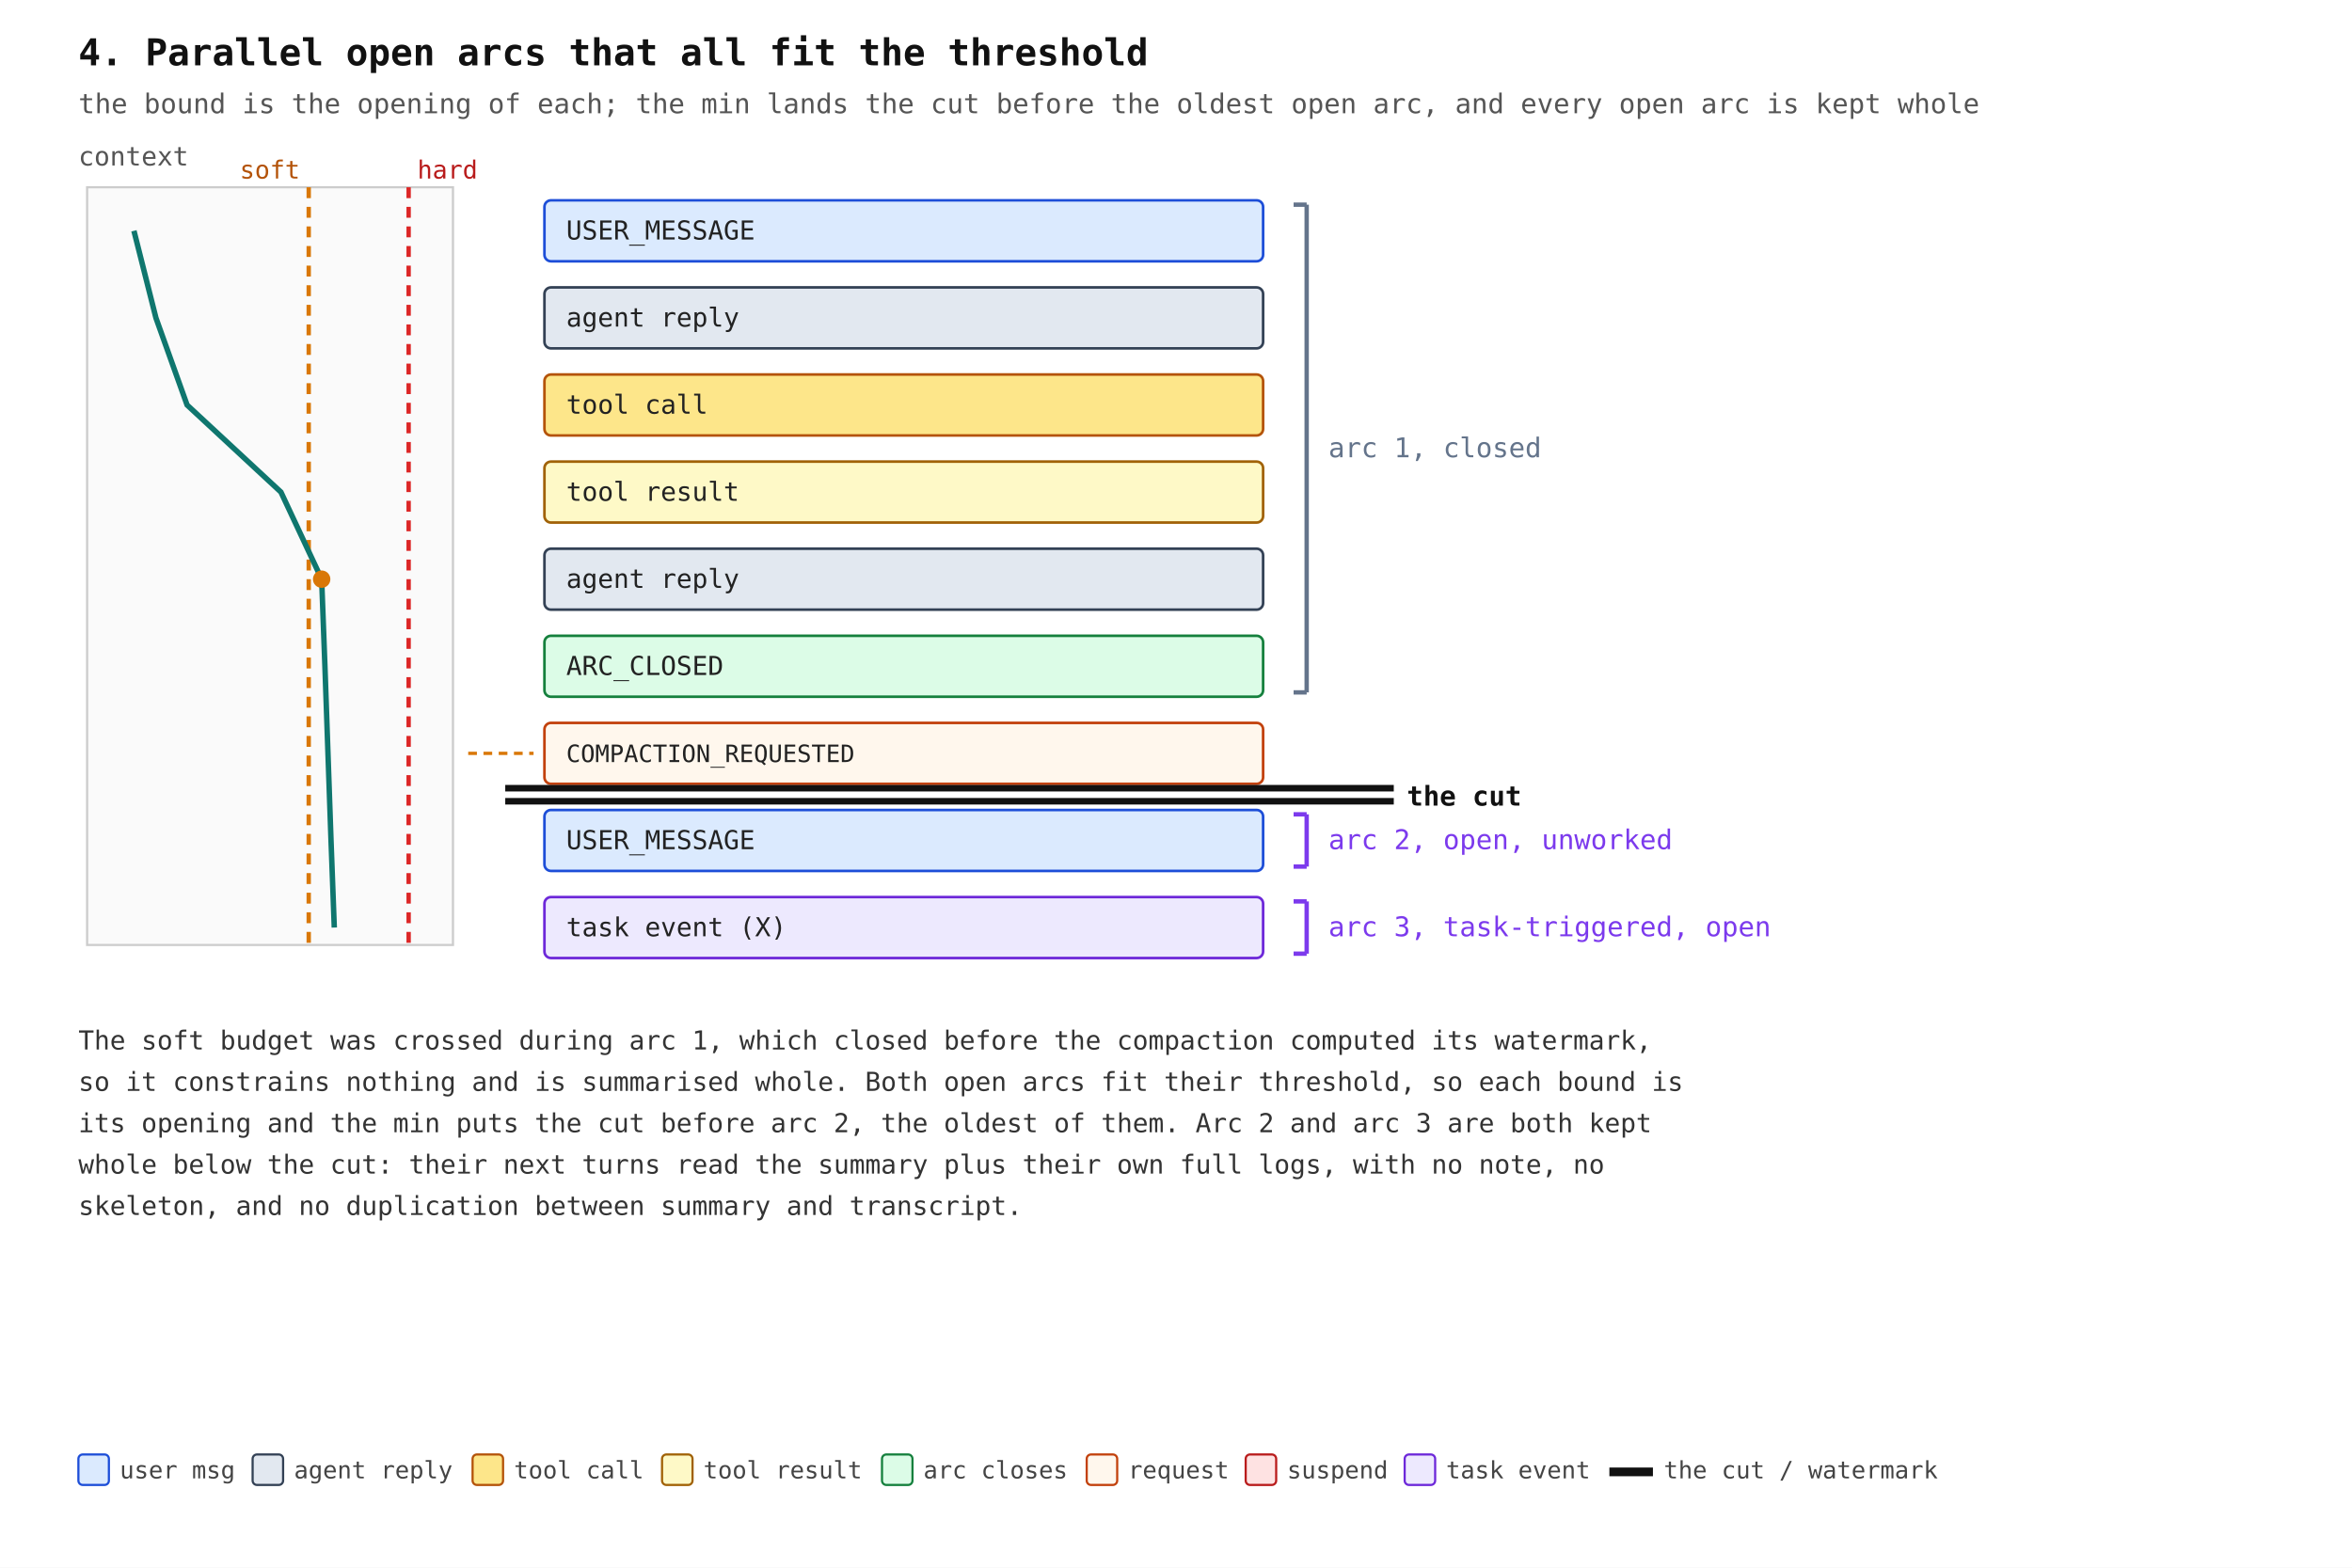
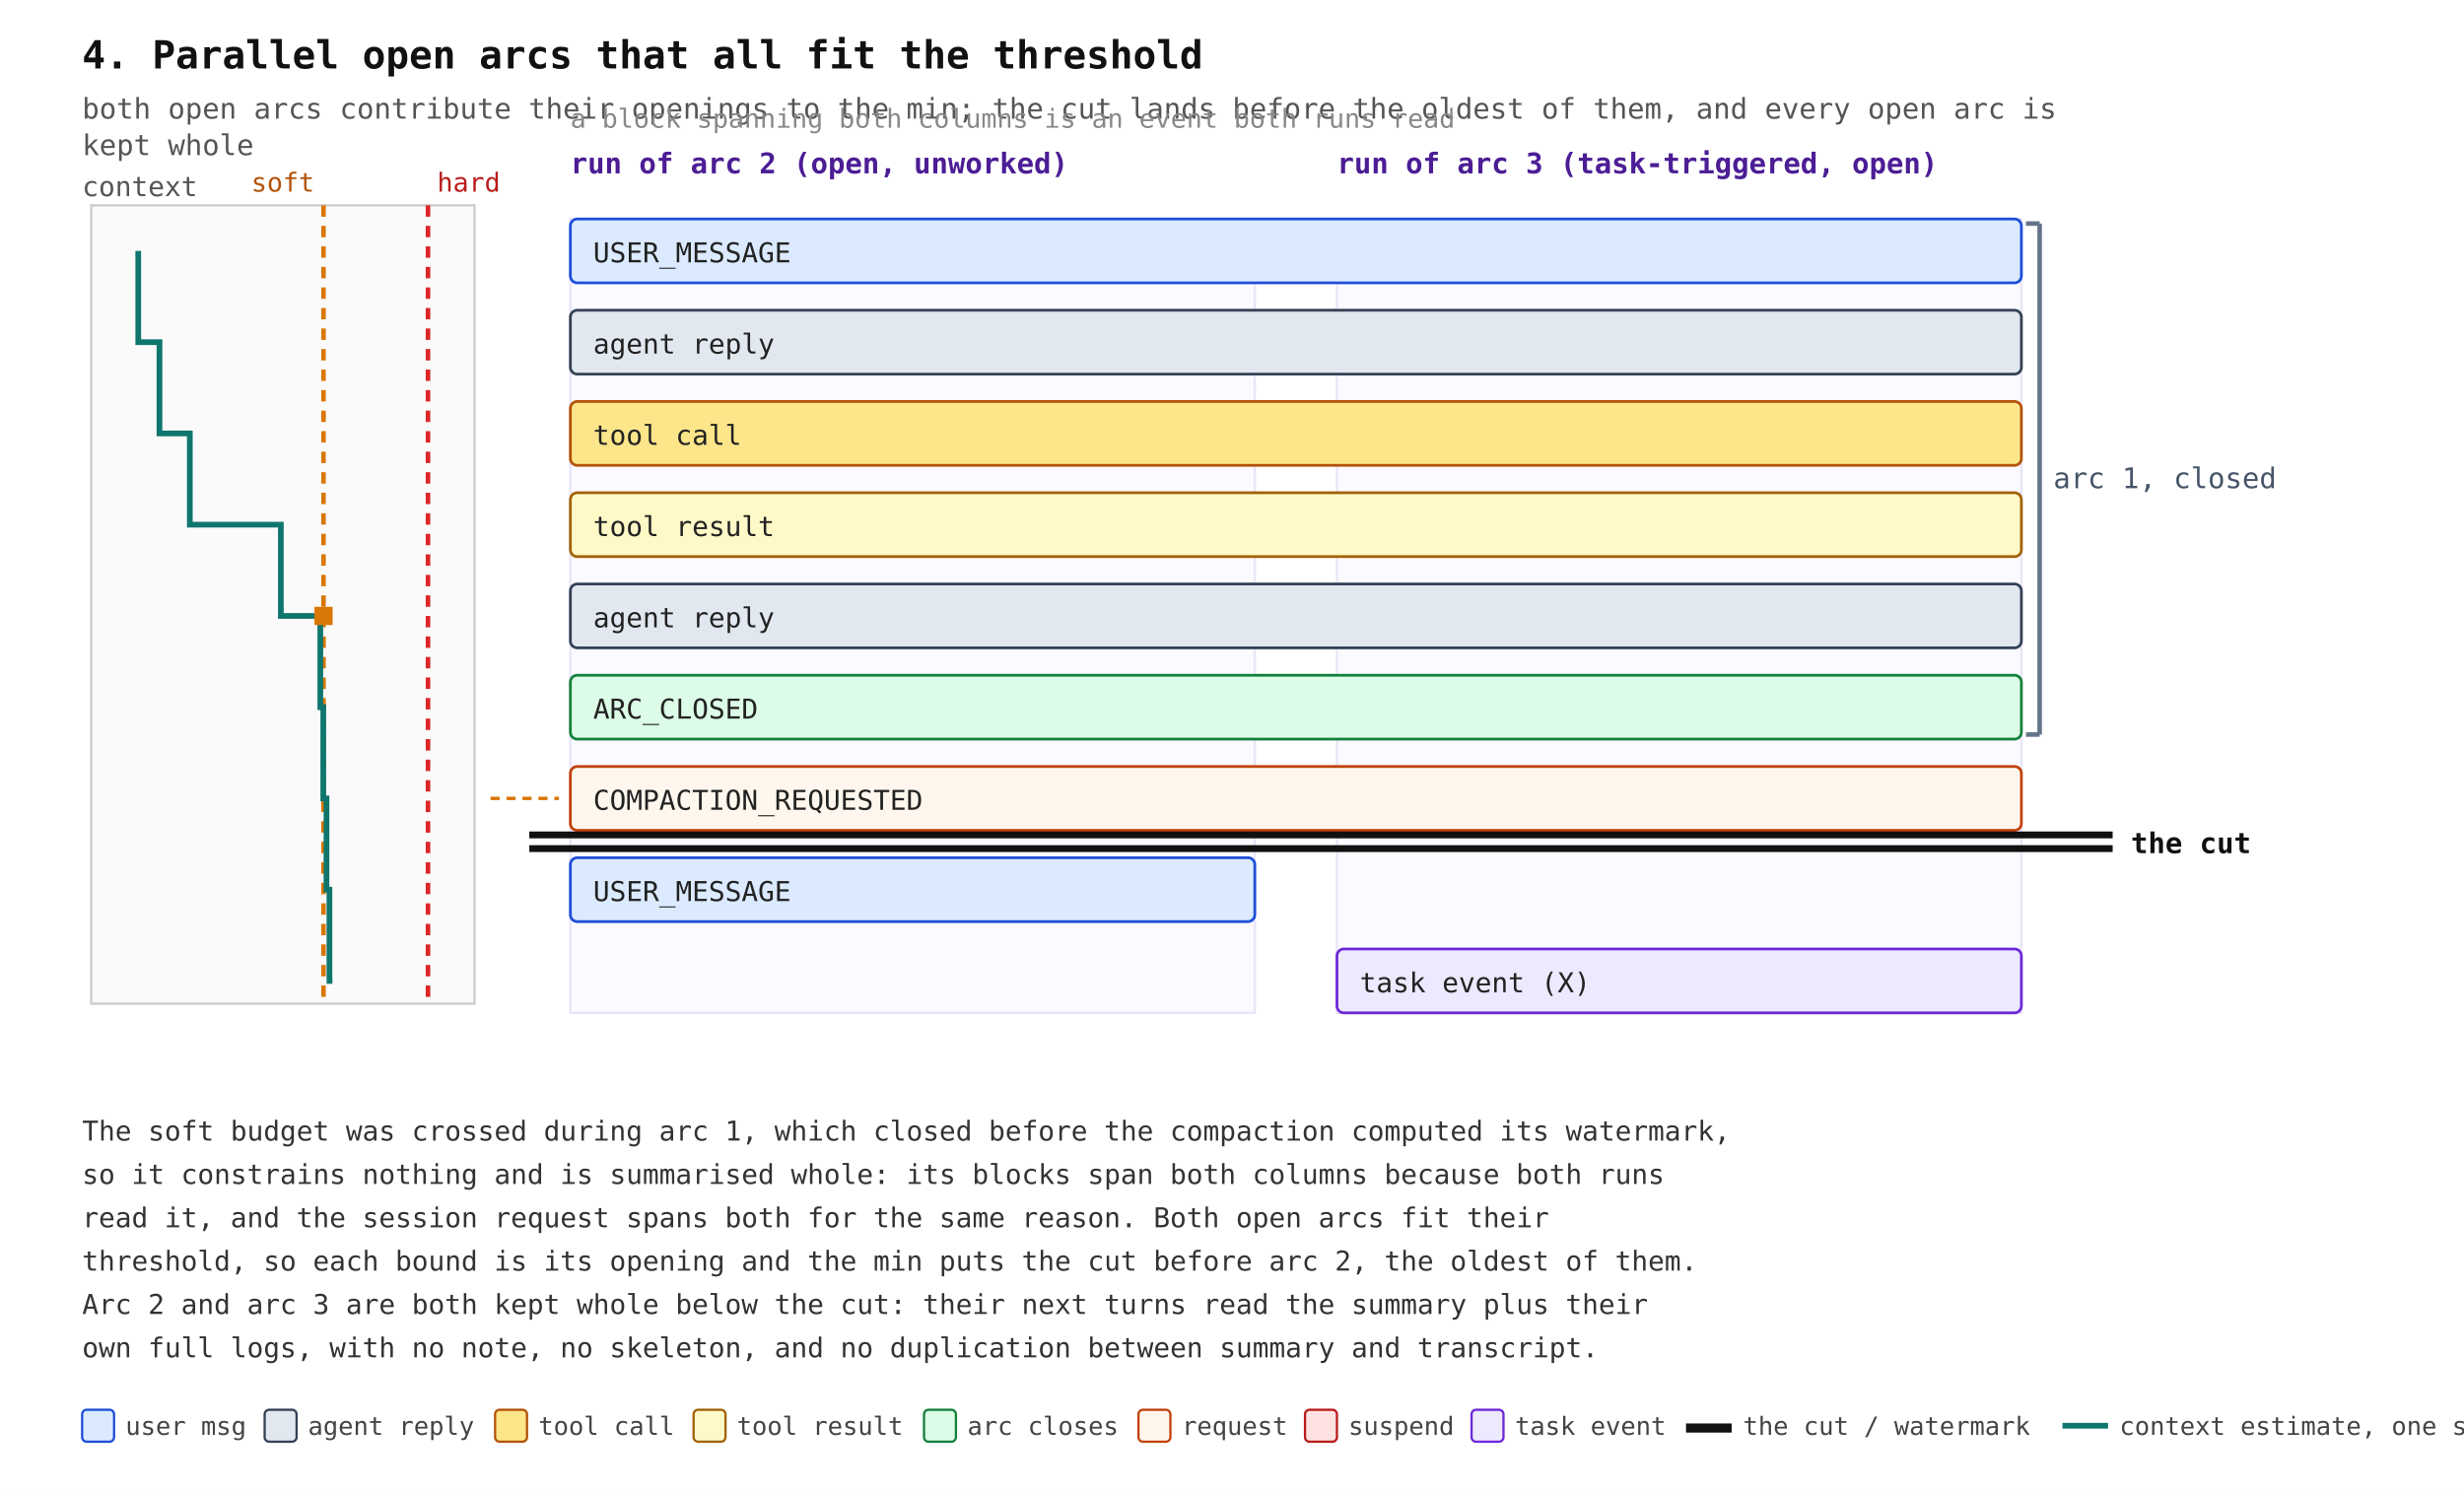
- <svg xmlns="http://www.w3.org/2000/svg" viewBox="0 0 1080 720" width="1080" height="720" font-family="ui-monospace, Menlo, Consolas, monospace">
+ <svg xmlns="http://www.w3.org/2000/svg" viewBox="0 0 1080 654" width="1080" font-family="ui-monospace, Menlo, Consolas, monospace">
  <rect width="100%" height="100%" fill="white" />
  <text x="36" y="30" font-size="17" font-weight="bold" fill="#111">4. Parallel open arcs that all fit the threshold</text>
-   <text x="36" y="52" font-size="12.5" fill="#555">the bound is the opening of each; the min lands the cut before the oldest open arc, and every open arc is kept whole</text>
-   <text x="36" y="76" font-size="12" fill="#555">context</text>
-   <rect x="40" y="86" width="168" height="348" fill="#fafafa" stroke="#ccc" />
-   <line x1="141.76" y1="86" x2="141.76" y2="434" stroke="#d97706" stroke-width="2" stroke-dasharray="5,4" />
-   <line x1="187.64" y1="86" x2="187.64" y2="434" stroke="#dc2626" stroke-width="2" stroke-dasharray="5,4" />
-   <text x="137.76" y="82" font-size="11.5" fill="#b45309" text-anchor="end">soft</text>
-   <text x="191.64" y="82" font-size="11.5" fill="#b91c1c">hard</text>
-   <polyline points="61.5,106.0 71.6,146.0 85.9,186.0 129.0,226.0 147.7,266.0 149.2,306.0 150.6,346.0 152.0,386.0 153.5,426.0" fill="none" stroke="#0f766e" stroke-width="2.5" />
-   <circle cx="147.7" cy="266.0" r="4" fill="#d97706" />
-   <rect x="250" y="92" width="330" height="28" rx="3" fill="#dbeafe" stroke="#1d4ed8" stroke-width="1.2" />
-   <text x="260" y="110" font-size="12" fill="#222">USER_MESSAGE</text>
-   <rect x="250" y="132" width="330" height="28" rx="3" fill="#e2e8f0" stroke="#334155" stroke-width="1.2" />
-   <text x="260" y="150" font-size="12" fill="#222">agent reply</text>
-   <rect x="250" y="172" width="330" height="28" rx="3" fill="#fde68a" stroke="#b45309" stroke-width="1.2" />
-   <text x="260" y="190" font-size="12" fill="#222">tool call</text>
-   <rect x="250" y="212" width="330" height="28" rx="3" fill="#fef9c7" stroke="#a16207" stroke-width="1.2" />
-   <text x="260" y="230" font-size="12" fill="#222">tool result</text>
-   <rect x="250" y="252" width="330" height="28" rx="3" fill="#e2e8f0" stroke="#334155" stroke-width="1.2" />
-   <text x="260" y="270" font-size="12" fill="#222">agent reply</text>
-   <rect x="250" y="292" width="330" height="28" rx="3" fill="#dcfce7" stroke="#15803d" stroke-width="1.2" />
-   <text x="260" y="310" font-size="12" fill="#222">ARC_CLOSED</text>
-   <rect x="250" y="332" width="330" height="28" rx="3" fill="#fff7ed" stroke="#c2410c" stroke-width="1.2" />
-   <text x="260" y="350" font-size="11" fill="#222">COMPACTION_REQUESTED</text>
-   <rect x="250" y="372" width="330" height="28" rx="3" fill="#dbeafe" stroke="#1d4ed8" stroke-width="1.2" />
-   <text x="260" y="390" font-size="12" fill="#222">USER_MESSAGE</text>
-   <rect x="250" y="412" width="330" height="28" rx="3" fill="#ede9fe" stroke="#6d28d9" stroke-width="1.2" />
-   <text x="260" y="430" font-size="12" fill="#222">task event (X)</text>
-   <path d="M 215 346.0 H 245" stroke="#d97706" stroke-width="1.5" stroke-dasharray="4,3" />
-   <path d="M 600 94 V 318" stroke="#64748b" stroke-width="2" fill="none" />
-   <path d="M 594 94 H 600 M 594 318 H 600" stroke="#64748b" stroke-width="2" fill="none" />
-   <text x="610" y="210.0" font-size="12.5" fill="#64748b">arc 1, closed</text>
-   <path d="M 600 374 V 398" stroke="#7c3aed" stroke-width="2" fill="none" />
-   <path d="M 594 374 H 600 M 594 398 H 600" stroke="#7c3aed" stroke-width="2" fill="none" />
-   <text x="610" y="390.0" font-size="12.5" fill="#7c3aed">arc 2, open, unworked</text>
-   <path d="M 600 414 V 438" stroke="#7c3aed" stroke-width="2" fill="none" />
-   <path d="M 594 414 H 600 M 594 438 H 600" stroke="#7c3aed" stroke-width="2" fill="none" />
-   <text x="610" y="430.0" font-size="12.5" fill="#7c3aed">arc 3, task-triggered, open</text>
-   <line x1="232" y1="362" x2="640" y2="362" stroke="#111" stroke-width="3" />
-   <line x1="232" y1="368" x2="640" y2="368" stroke="#111" stroke-width="3" />
-   <text x="646" y="370" font-size="12.5" font-weight="bold" fill="#111">the cut</text>
-   <text x="36" y="482" font-size="12" fill="#333">The soft budget was crossed during arc 1, which closed before the compaction computed its watermark,</text>
-   <text x="36" y="501" font-size="12" fill="#333">so it constrains nothing and is summarised whole. Both open arcs fit their threshold, so each bound is</text>
-   <text x="36" y="520" font-size="12" fill="#333">its opening and the min puts the cut before arc 2, the oldest of them. Arc 2 and arc 3 are both kept</text>
-   <text x="36" y="539" font-size="12" fill="#333">whole below the cut: their next turns read the summary plus their own full logs, with no note, no</text>
-   <text x="36" y="558" font-size="12" fill="#333">skeleton, and no duplication between summary and transcript.</text>
-   <rect x="36" y="668" width="14" height="14" rx="2" fill="#dbeafe" stroke="#1d4ed8" />
-   <text x="55" y="679" font-size="11" fill="#444">user msg</text>
-   <rect x="116" y="668" width="14" height="14" rx="2" fill="#e2e8f0" stroke="#334155" />
-   <text x="135" y="679" font-size="11" fill="#444">agent reply</text>
-   <rect x="217" y="668" width="14" height="14" rx="2" fill="#fde68a" stroke="#b45309" />
-   <text x="236" y="679" font-size="11" fill="#444">tool call</text>
-   <rect x="304" y="668" width="14" height="14" rx="2" fill="#fef9c7" stroke="#a16207" />
-   <text x="323" y="679" font-size="11" fill="#444">tool result</text>
-   <rect x="405" y="668" width="14" height="14" rx="2" fill="#dcfce7" stroke="#15803d" />
-   <text x="424" y="679" font-size="11" fill="#444">arc closes</text>
-   <rect x="499" y="668" width="14" height="14" rx="2" fill="#fff7ed" stroke="#c2410c" />
-   <text x="518" y="679" font-size="11" fill="#444">request</text>
-   <rect x="572" y="668" width="14" height="14" rx="2" fill="#fee2e2" stroke="#b91c1c" />
-   <text x="591" y="679" font-size="11" fill="#444">suspend</text>
-   <rect x="645" y="668" width="14" height="14" rx="2" fill="#ede9fe" stroke="#6d28d9" />
-   <text x="664" y="679" font-size="11" fill="#444">task event</text>
-   <rect x="739" y="674" width="20" height="4" fill="#111" />
-   <text x="764" y="679" font-size="11" fill="#444">the cut / watermark</text>
+   <text x="36" y="52" font-size="12.5" fill="#555">both open arcs contribute their openings to the min; the cut lands before the oldest of them, and every open arc is</text>
+   <text x="36" y="68" font-size="12.5" fill="#555">kept whole</text>
+   <text x="250" y="56" font-size="11.5" fill="#888">a block spanning both columns is an event both runs read</text>
+   <text x="250" y="76" font-size="12.5" font-weight="bold" fill="#4c1d95">run of arc 2 (open, unworked)</text>
+   <rect x="250" y="96" width="300" height="348" fill="#fbfaff" stroke="#e9e4f8" />
+   <text x="586" y="76" font-size="12.5" font-weight="bold" fill="#4c1d95">run of arc 3 (task-triggered, open)</text>
+   <rect x="586" y="96" width="300" height="348" fill="#fbfaff" stroke="#e9e4f8" />
+   <text x="36" y="86" font-size="12" fill="#555">context</text>
+   <rect x="40" y="90" width="168" height="350" fill="#fafafa" stroke="#ccc" />
+   <line x1="141.8" y1="90" x2="141.8" y2="440" stroke="#d97706" stroke-width="2" stroke-dasharray="5,4" />
+   <line x1="187.6" y1="90" x2="187.6" y2="440" stroke="#dc2626" stroke-width="2" stroke-dasharray="5,4" />
+   <text x="137.8" y="84" font-size="11.5" fill="#b45309" text-anchor="end">soft</text>
+   <text x="191.6" y="84" font-size="11.5" fill="#b91c1c">hard</text>
+   <polyline points="60.6,110.0 60.6,150.0 69.9,150.0 69.9,190.0 83.2,190.0 83.2,230.0 123.1,230.0 123.1,270.0 140.4,270.0 140.4,310.0 141.7,310.0 141.7,350.0 143.1,350.0 143.1,390.0 144.4,390.0 144.4,430.0 145.7,430.0" fill="none" stroke="#0f766e" stroke-width="2.5" />
+   <rect x="137.8" y="266.0" width="8" height="8" fill="#d97706" />
+   <rect x="250" y="96" width="636" height="28" rx="3" fill="#dbeafe" stroke="#1d4ed8" stroke-width="1.2" />
+   <text x="260" y="115" font-size="12" fill="#222">USER_MESSAGE</text>
+   <rect x="250" y="136" width="636" height="28" rx="3" fill="#e2e8f0" stroke="#334155" stroke-width="1.2" />
+   <text x="260" y="155" font-size="12" fill="#222">agent reply</text>
+   <rect x="250" y="176" width="636" height="28" rx="3" fill="#fde68a" stroke="#b45309" stroke-width="1.2" />
+   <text x="260" y="195" font-size="12" fill="#222">tool call</text>
+   <rect x="250" y="216" width="636" height="28" rx="3" fill="#fef9c7" stroke="#a16207" stroke-width="1.2" />
+   <text x="260" y="235" font-size="12" fill="#222">tool result</text>
+   <rect x="250" y="256" width="636" height="28" rx="3" fill="#e2e8f0" stroke="#334155" stroke-width="1.2" />
+   <text x="260" y="275" font-size="12" fill="#222">agent reply</text>
+   <rect x="250" y="296" width="636" height="28" rx="3" fill="#dcfce7" stroke="#15803d" stroke-width="1.2" />
+   <text x="260" y="315" font-size="12" fill="#222">ARC_CLOSED</text>
+   <rect x="250" y="336" width="636" height="28" rx="3" fill="#fff7ed" stroke="#c2410c" stroke-width="1.2" />
+   <text x="260" y="355" font-size="12" fill="#222">COMPACTION_REQUESTED</text>
+   <rect x="250" y="376" width="300" height="28" rx="3" fill="#dbeafe" stroke="#1d4ed8" stroke-width="1.2" />
+   <text x="260" y="395" font-size="12" fill="#222">USER_MESSAGE</text>
+   <rect x="586" y="416" width="300" height="28" rx="3" fill="#ede9fe" stroke="#6d28d9" stroke-width="1.2" />
+   <text x="596" y="435" font-size="12" fill="#222">task event (X)</text>
+   <path d="M 215 350 H 245" stroke="#d97706" stroke-width="1.5" stroke-dasharray="4,3" />
+   <path d="M 894 98 V 322" stroke="#64748b" stroke-width="2" fill="none" />
+   <path d="M 888 98 H 894 M 888 322 H 894" stroke="#64748b" stroke-width="2" fill="none" />
+   <text x="900" y="214.0" font-size="12.5" fill="#475569">arc 1, closed</text>
+   <line x1="232" y1="366" x2="926" y2="366" stroke="#111" stroke-width="3" />
+   <line x1="232" y1="372" x2="926" y2="372" stroke="#111" stroke-width="3" />
+   <text x="934" y="374" font-size="12.5" font-weight="bold" fill="#111">the cut</text>
+   <text x="36" y="500" font-size="12" fill="#333">The soft budget was crossed during arc 1, which closed before the compaction computed its watermark,</text>
+   <text x="36" y="519" font-size="12" fill="#333">so it constrains nothing and is summarised whole: its blocks span both columns because both runs</text>
+   <text x="36" y="538" font-size="12" fill="#333">read it, and the session request spans both for the same reason. Both open arcs fit their</text>
+   <text x="36" y="557" font-size="12" fill="#333">threshold, so each bound is its opening and the min puts the cut before arc 2, the oldest of them.</text>
+   <text x="36" y="576" font-size="12" fill="#333">Arc 2 and arc 3 are both kept whole below the cut: their next turns read the summary plus their</text>
+   <text x="36" y="595" font-size="12" fill="#333">own full logs, with no note, no skeleton, and no duplication between summary and transcript.</text>
+   <rect x="36" y="618" width="14" height="14" rx="2" fill="#dbeafe" stroke="#1d4ed8" />
+   <text x="55" y="629" font-size="11" fill="#444">user msg</text>
+   <rect x="116" y="618" width="14" height="14" rx="2" fill="#e2e8f0" stroke="#334155" />
+   <text x="135" y="629" font-size="11" fill="#444">agent reply</text>
+   <rect x="217" y="618" width="14" height="14" rx="2" fill="#fde68a" stroke="#b45309" />
+   <text x="236" y="629" font-size="11" fill="#444">tool call</text>
+   <rect x="304" y="618" width="14" height="14" rx="2" fill="#fef9c7" stroke="#a16207" />
+   <text x="323" y="629" font-size="11" fill="#444">tool result</text>
+   <rect x="405" y="618" width="14" height="14" rx="2" fill="#dcfce7" stroke="#15803d" />
+   <text x="424" y="629" font-size="11" fill="#444">arc closes</text>
+   <rect x="499" y="618" width="14" height="14" rx="2" fill="#fff7ed" stroke="#c2410c" />
+   <text x="518" y="629" font-size="11" fill="#444">request</text>
+   <rect x="572" y="618" width="14" height="14" rx="2" fill="#fee2e2" stroke="#b91c1c" />
+   <text x="591" y="629" font-size="11" fill="#444">suspend</text>
+   <rect x="645" y="618" width="14" height="14" rx="2" fill="#ede9fe" stroke="#6d28d9" />
+   <text x="664" y="629" font-size="11" fill="#444">task event</text>
+   <rect x="739" y="624" width="20" height="4" fill="#111" />
+   <text x="764" y="629" font-size="11" fill="#444">the cut / watermark</text>
+   <line x1="904" y1="625" x2="924" y2="625" stroke="#0f766e" stroke-width="2.5" />
+   <text x="929" y="629" font-size="11" fill="#444">context estimate, one step per event</text>
</svg>
